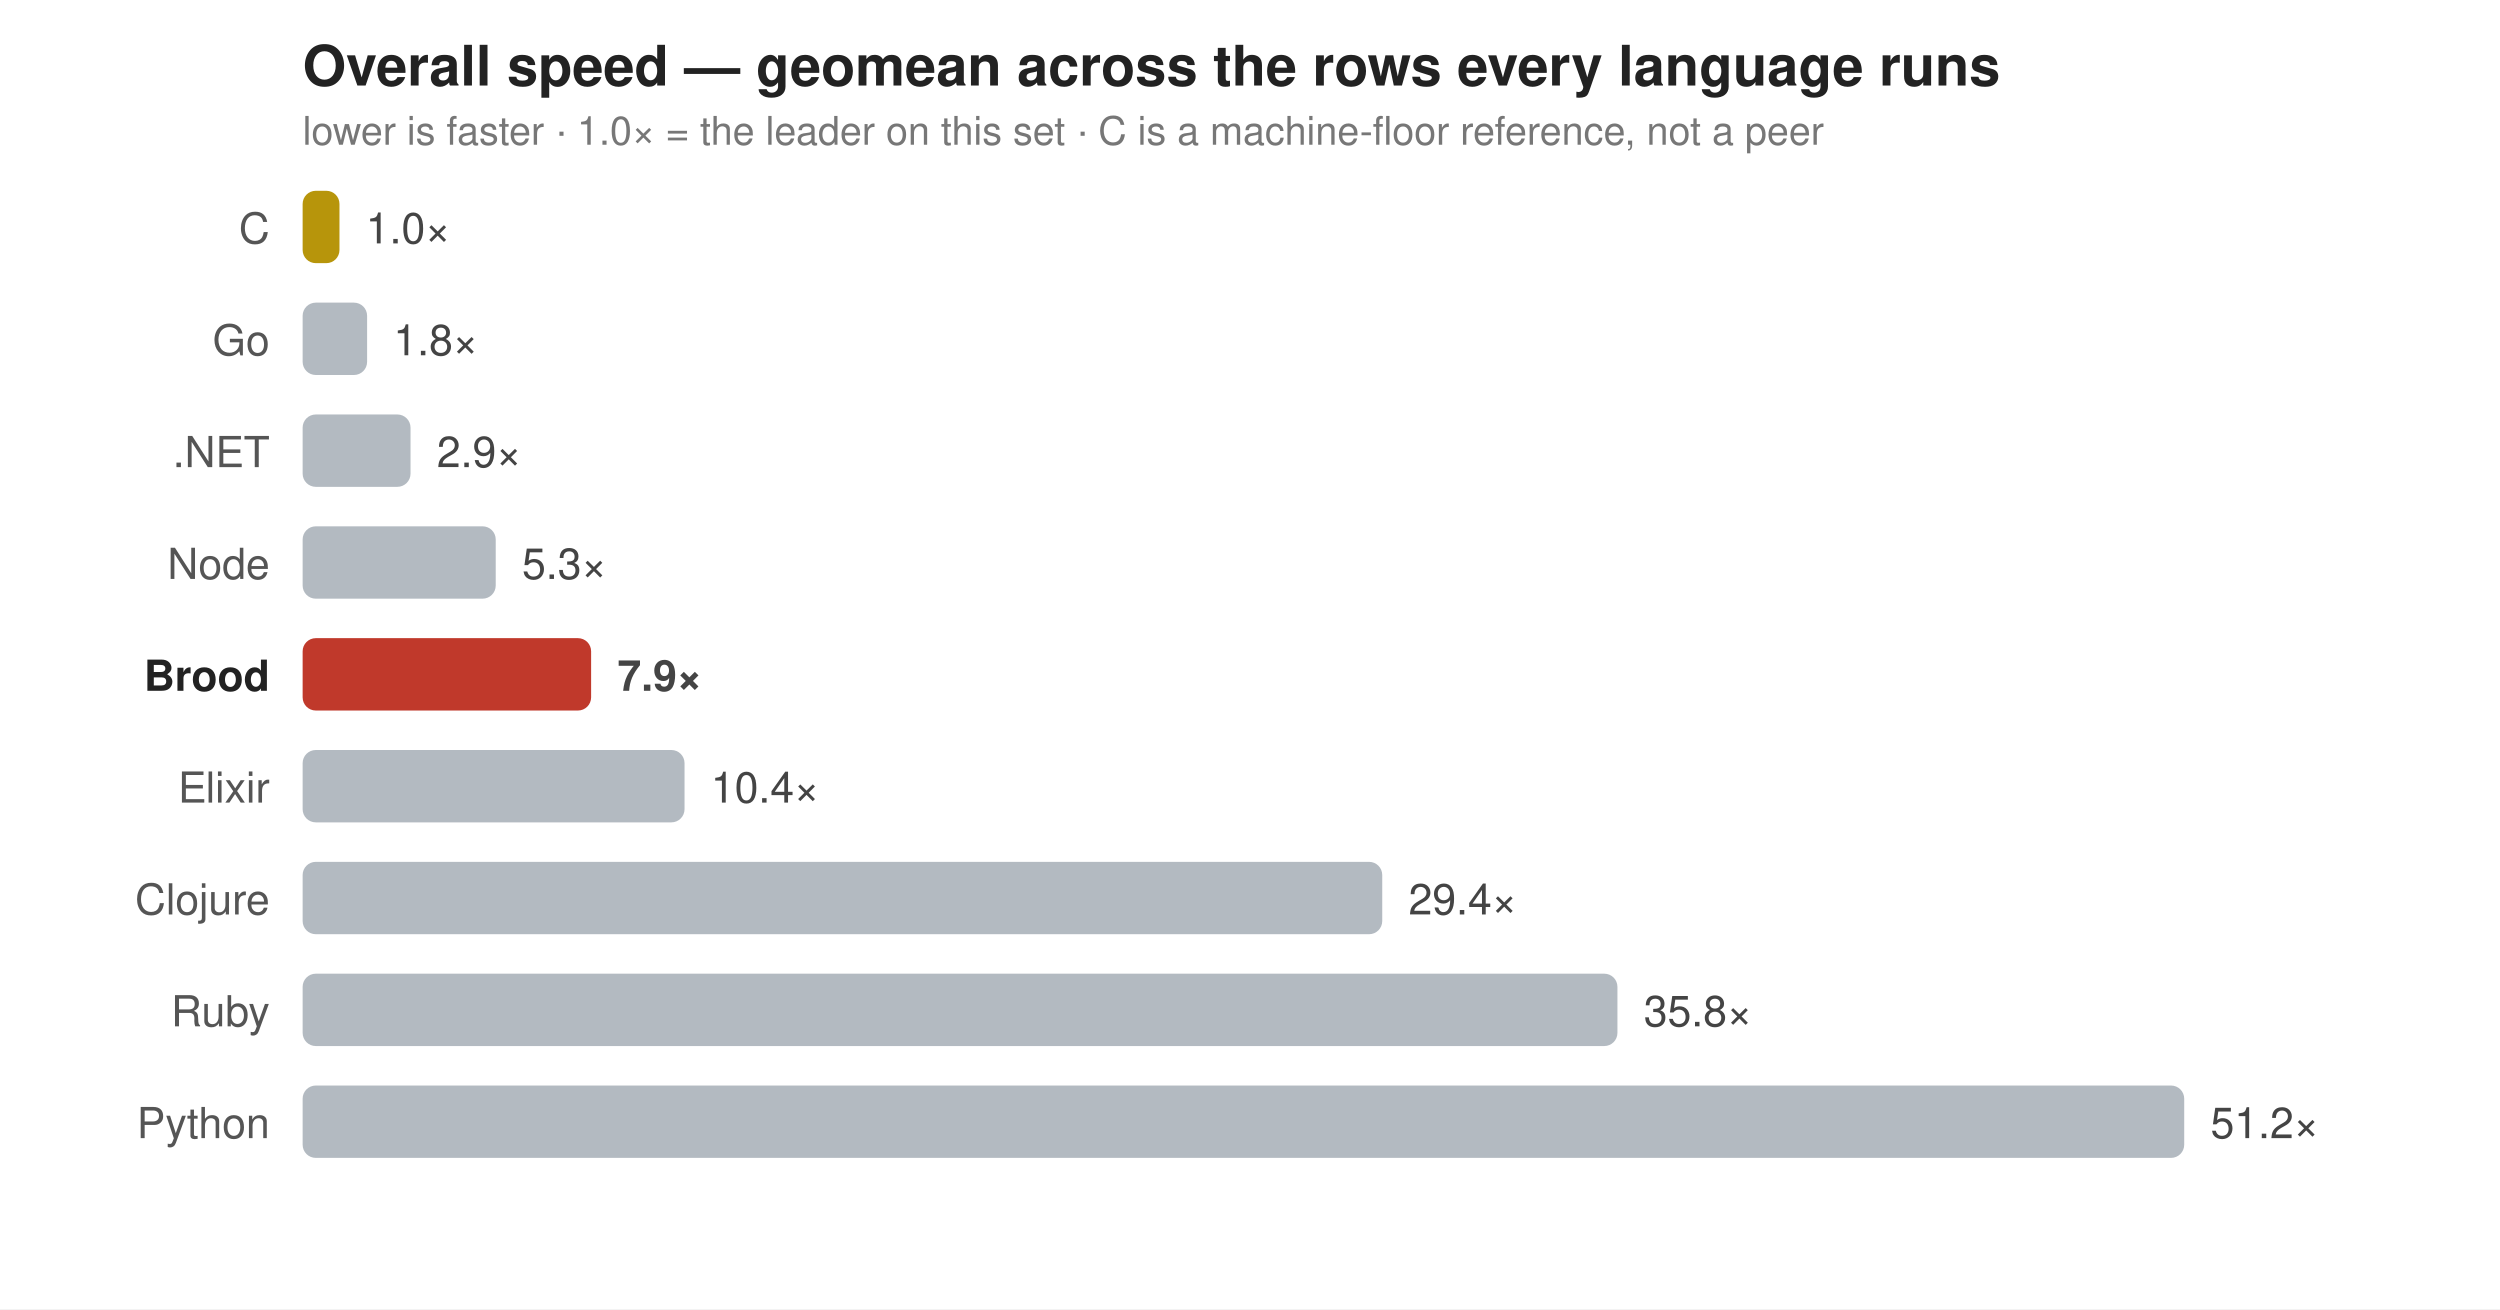
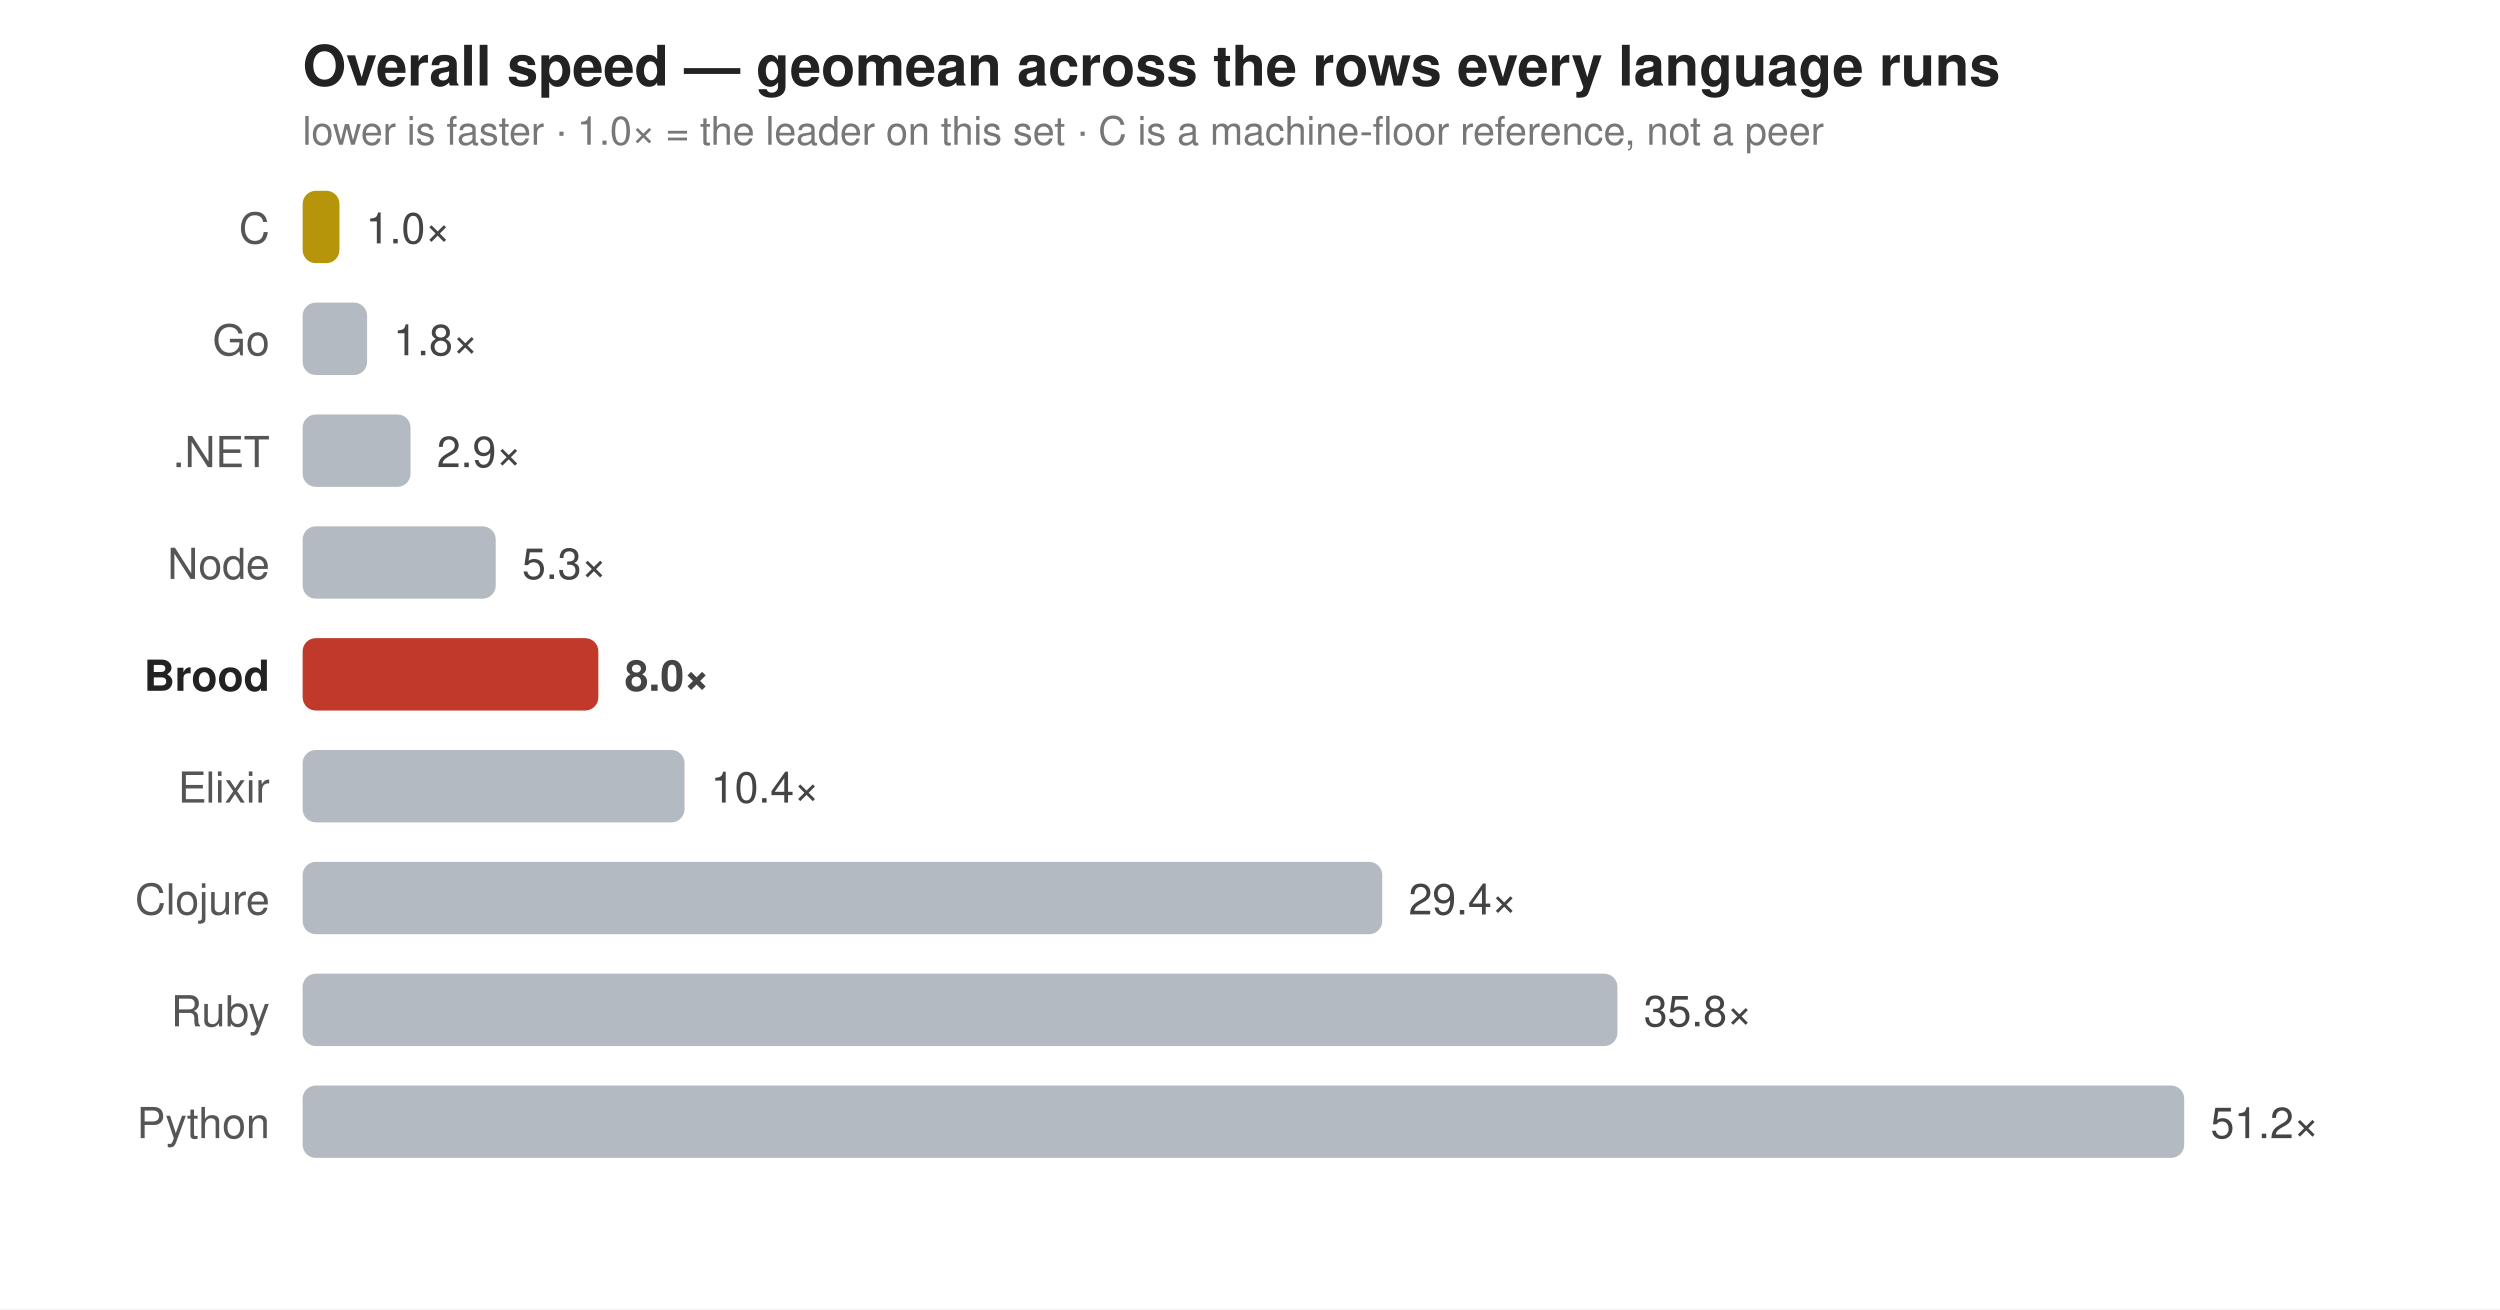
<svg xmlns="http://www.w3.org/2000/svg" width="760" height="398" viewBox="0 0 760 398" font-family="system-ui,Segoe UI,Helvetica,Arial,sans-serif">
  <rect width="760" height="398" fill="#ffffff" />
  <text x="92" y="26" font-size="17" font-weight="700" fill="#222">Overall speed — geomean across the rows every language runs</text>
  <text x="92" y="44" font-size="12" fill="#777">lower is faster · 1.0× = the leader on this set · C is a machine-floor reference, not a peer</text>
  <rect x="92" y="58" width="11.2" height="22" rx="4" fill="#b7950b" />
  <text x="82" y="74" text-anchor="end" font-size="13" font-weight="500" fill="#555">C</text>
  <text x="111.2" y="74" font-size="13" font-weight="400" fill="#444">1.0×</text>
  <rect x="92" y="92" width="19.6" height="22" rx="4" fill="#b3bac1" />
  <text x="82" y="108" text-anchor="end" font-size="13" font-weight="500" fill="#555">Go</text>
  <text x="119.6" y="108" font-size="13" font-weight="400" fill="#444">1.8×</text>
  <rect x="92" y="126" width="32.8" height="22" rx="4" fill="#b3bac1" />
  <text x="82" y="142" text-anchor="end" font-size="13" font-weight="500" fill="#555">.NET</text>
  <text x="132.8" y="142" font-size="13" font-weight="400" fill="#444">2.9×</text>
  <rect x="92" y="160" width="58.7" height="22" rx="4" fill="#b3bac1" />
  <text x="82" y="176" text-anchor="end" font-size="13" font-weight="500" fill="#555">Node</text>
  <text x="158.7" y="176" font-size="13" font-weight="400" fill="#444">5.3×</text>
-   <rect x="92" y="194" width="87.7" height="22" rx="4" fill="#c0392b" />
+   <rect x="92" y="194" width="89.9" height="22" rx="4" fill="#c0392b" />
  <text x="82" y="210" text-anchor="end" font-size="13" font-weight="700" fill="#222">Brood</text>
-   <text x="187.7" y="210" font-size="13" font-weight="700" fill="#444">7.9×</text>
+   <text x="189.9" y="210" font-size="13" font-weight="700" fill="#444">8.0×</text>
  <rect x="92" y="228" width="116.1" height="22" rx="4" fill="#b3bac1" />
  <text x="82" y="244" text-anchor="end" font-size="13" font-weight="500" fill="#555">Elixir</text>
  <text x="216.1" y="244" font-size="13" font-weight="400" fill="#444">10.4×</text>
  <rect x="92" y="262" width="328.2" height="22" rx="4" fill="#b3bac1" />
  <text x="82" y="278" text-anchor="end" font-size="13" font-weight="500" fill="#555">Clojure</text>
  <text x="428.2" y="278" font-size="13" font-weight="400" fill="#444">29.4×</text>
  <rect x="92" y="296" width="399.7" height="22" rx="4" fill="#b3bac1" />
  <text x="82" y="312" text-anchor="end" font-size="13" font-weight="500" fill="#555">Ruby</text>
  <text x="499.7" y="312" font-size="13" font-weight="400" fill="#444">35.8×</text>
  <rect x="92" y="330" width="572.0" height="22" rx="4" fill="#b3bac1" />
  <text x="82" y="346" text-anchor="end" font-size="13" font-weight="500" fill="#555">Python</text>
  <text x="672.0" y="346" font-size="13" font-weight="400" fill="#444">51.2×</text>
</svg>
